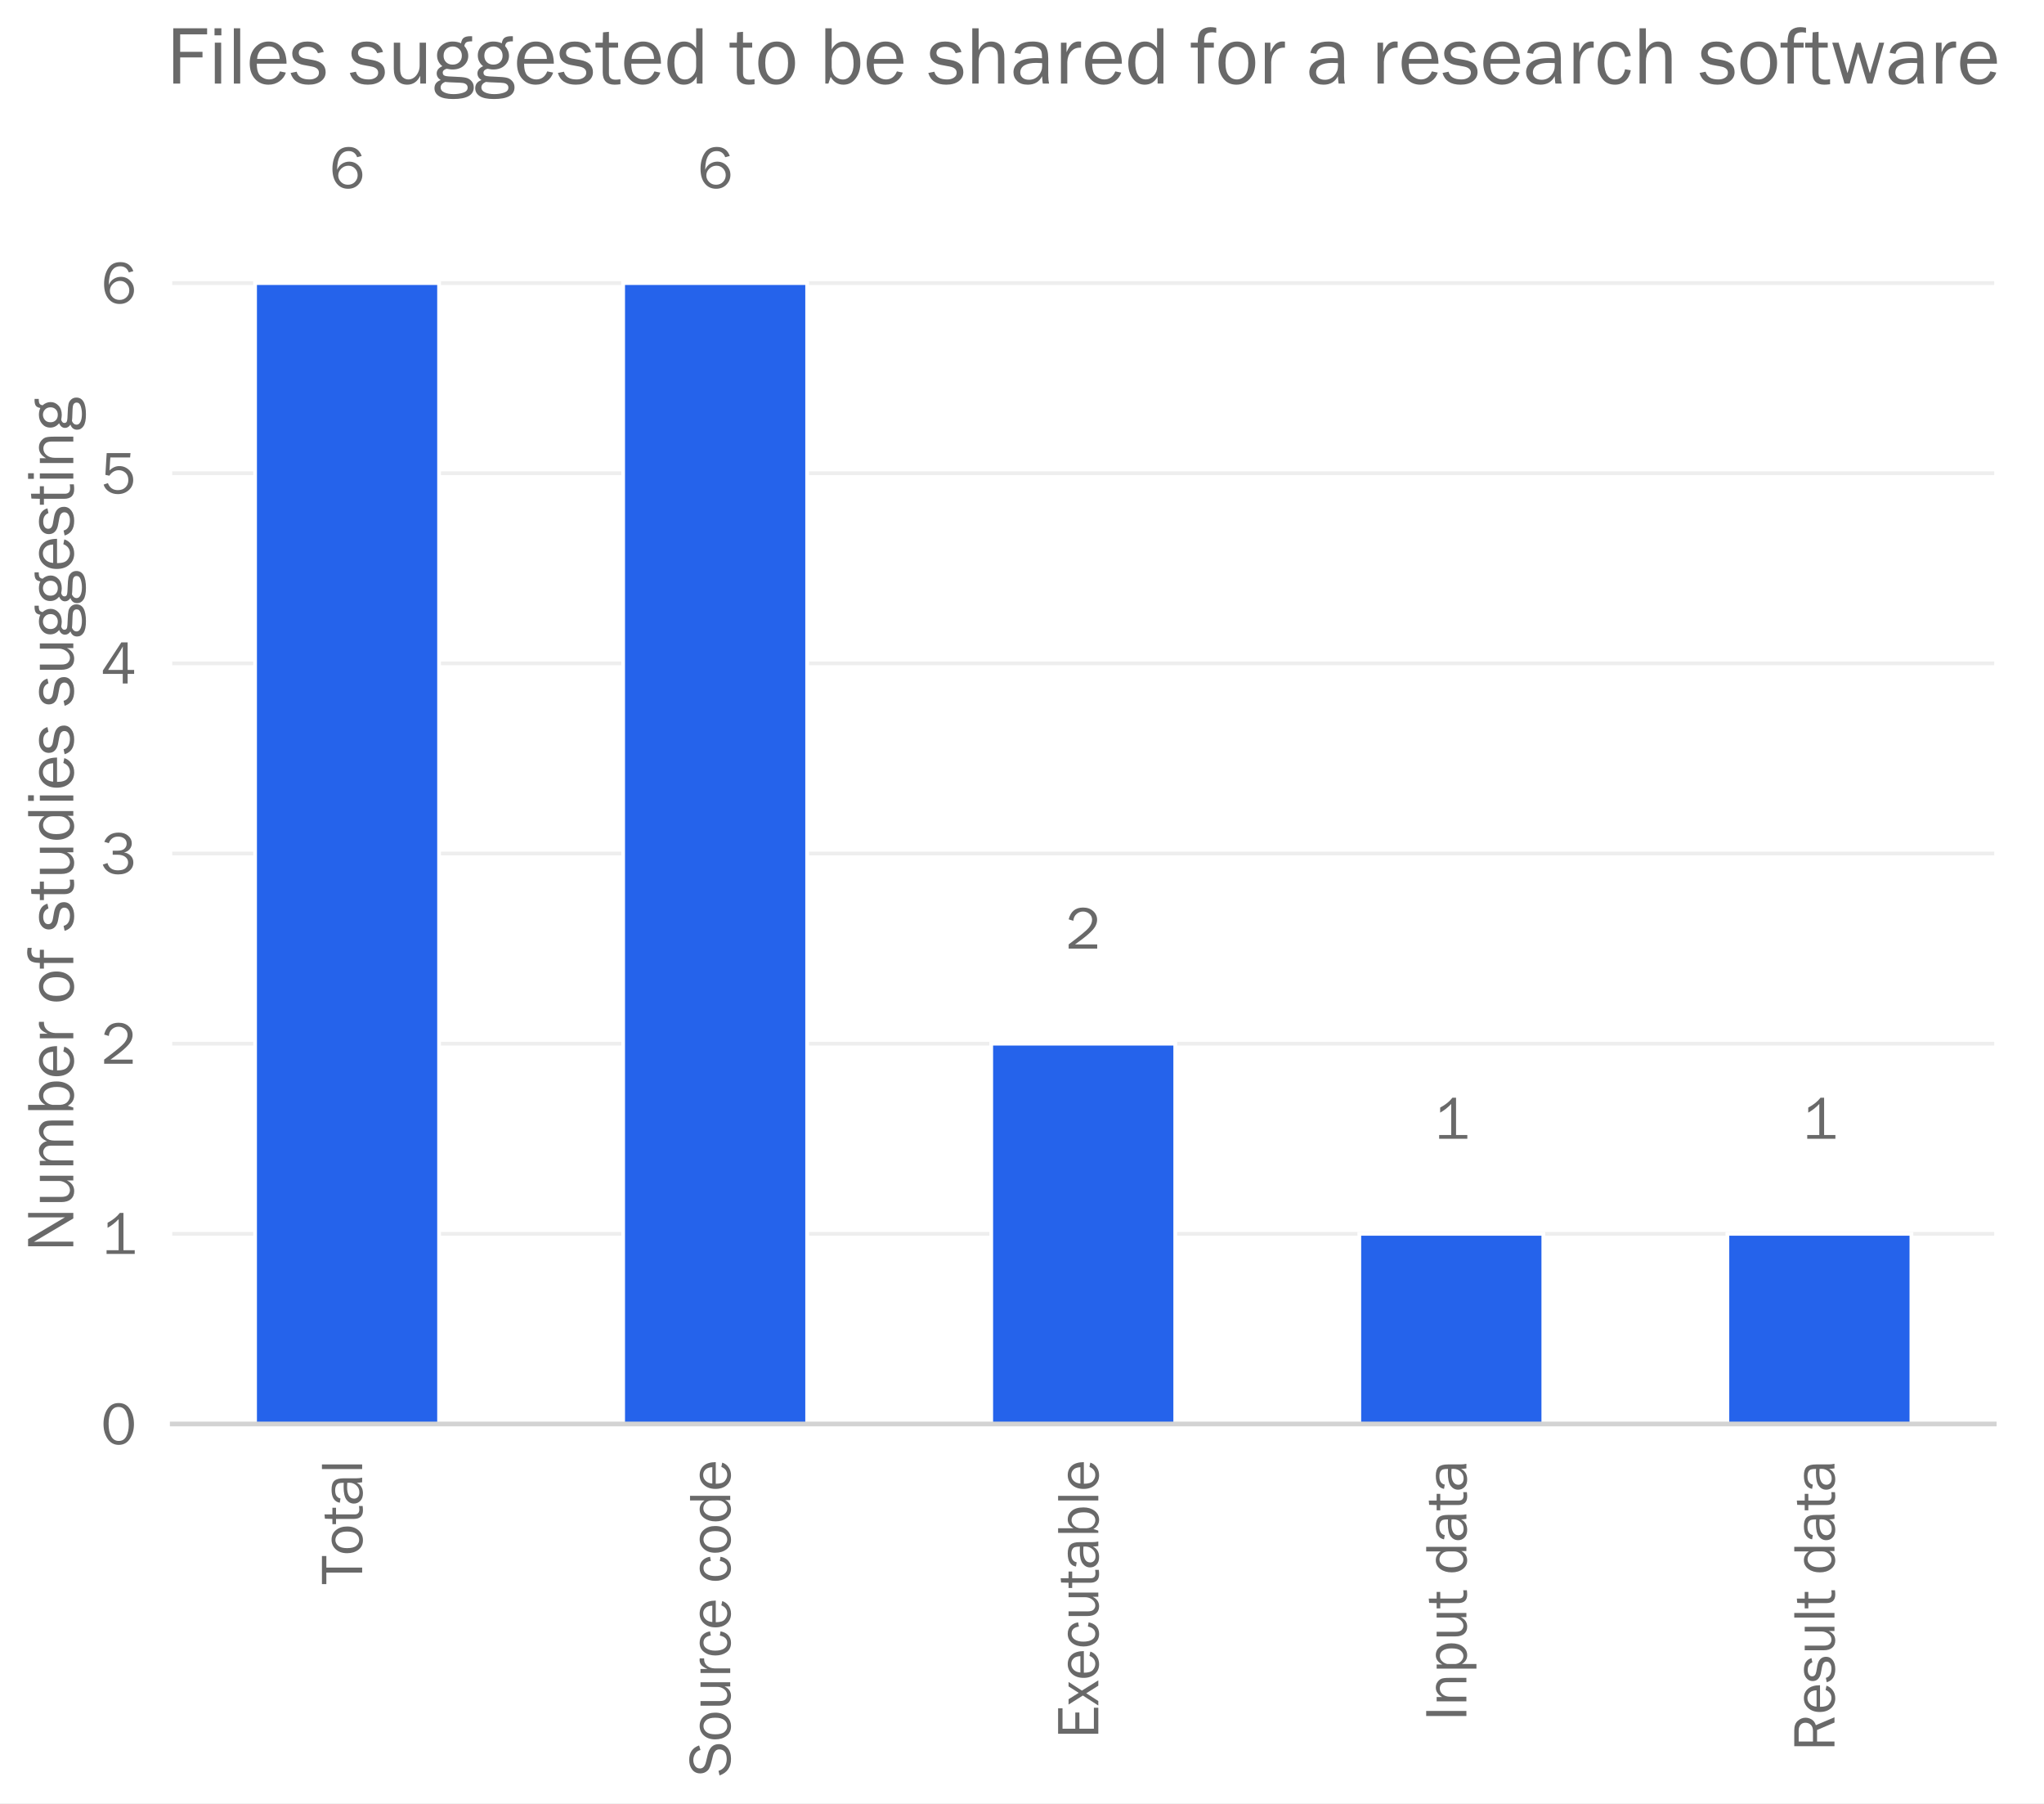
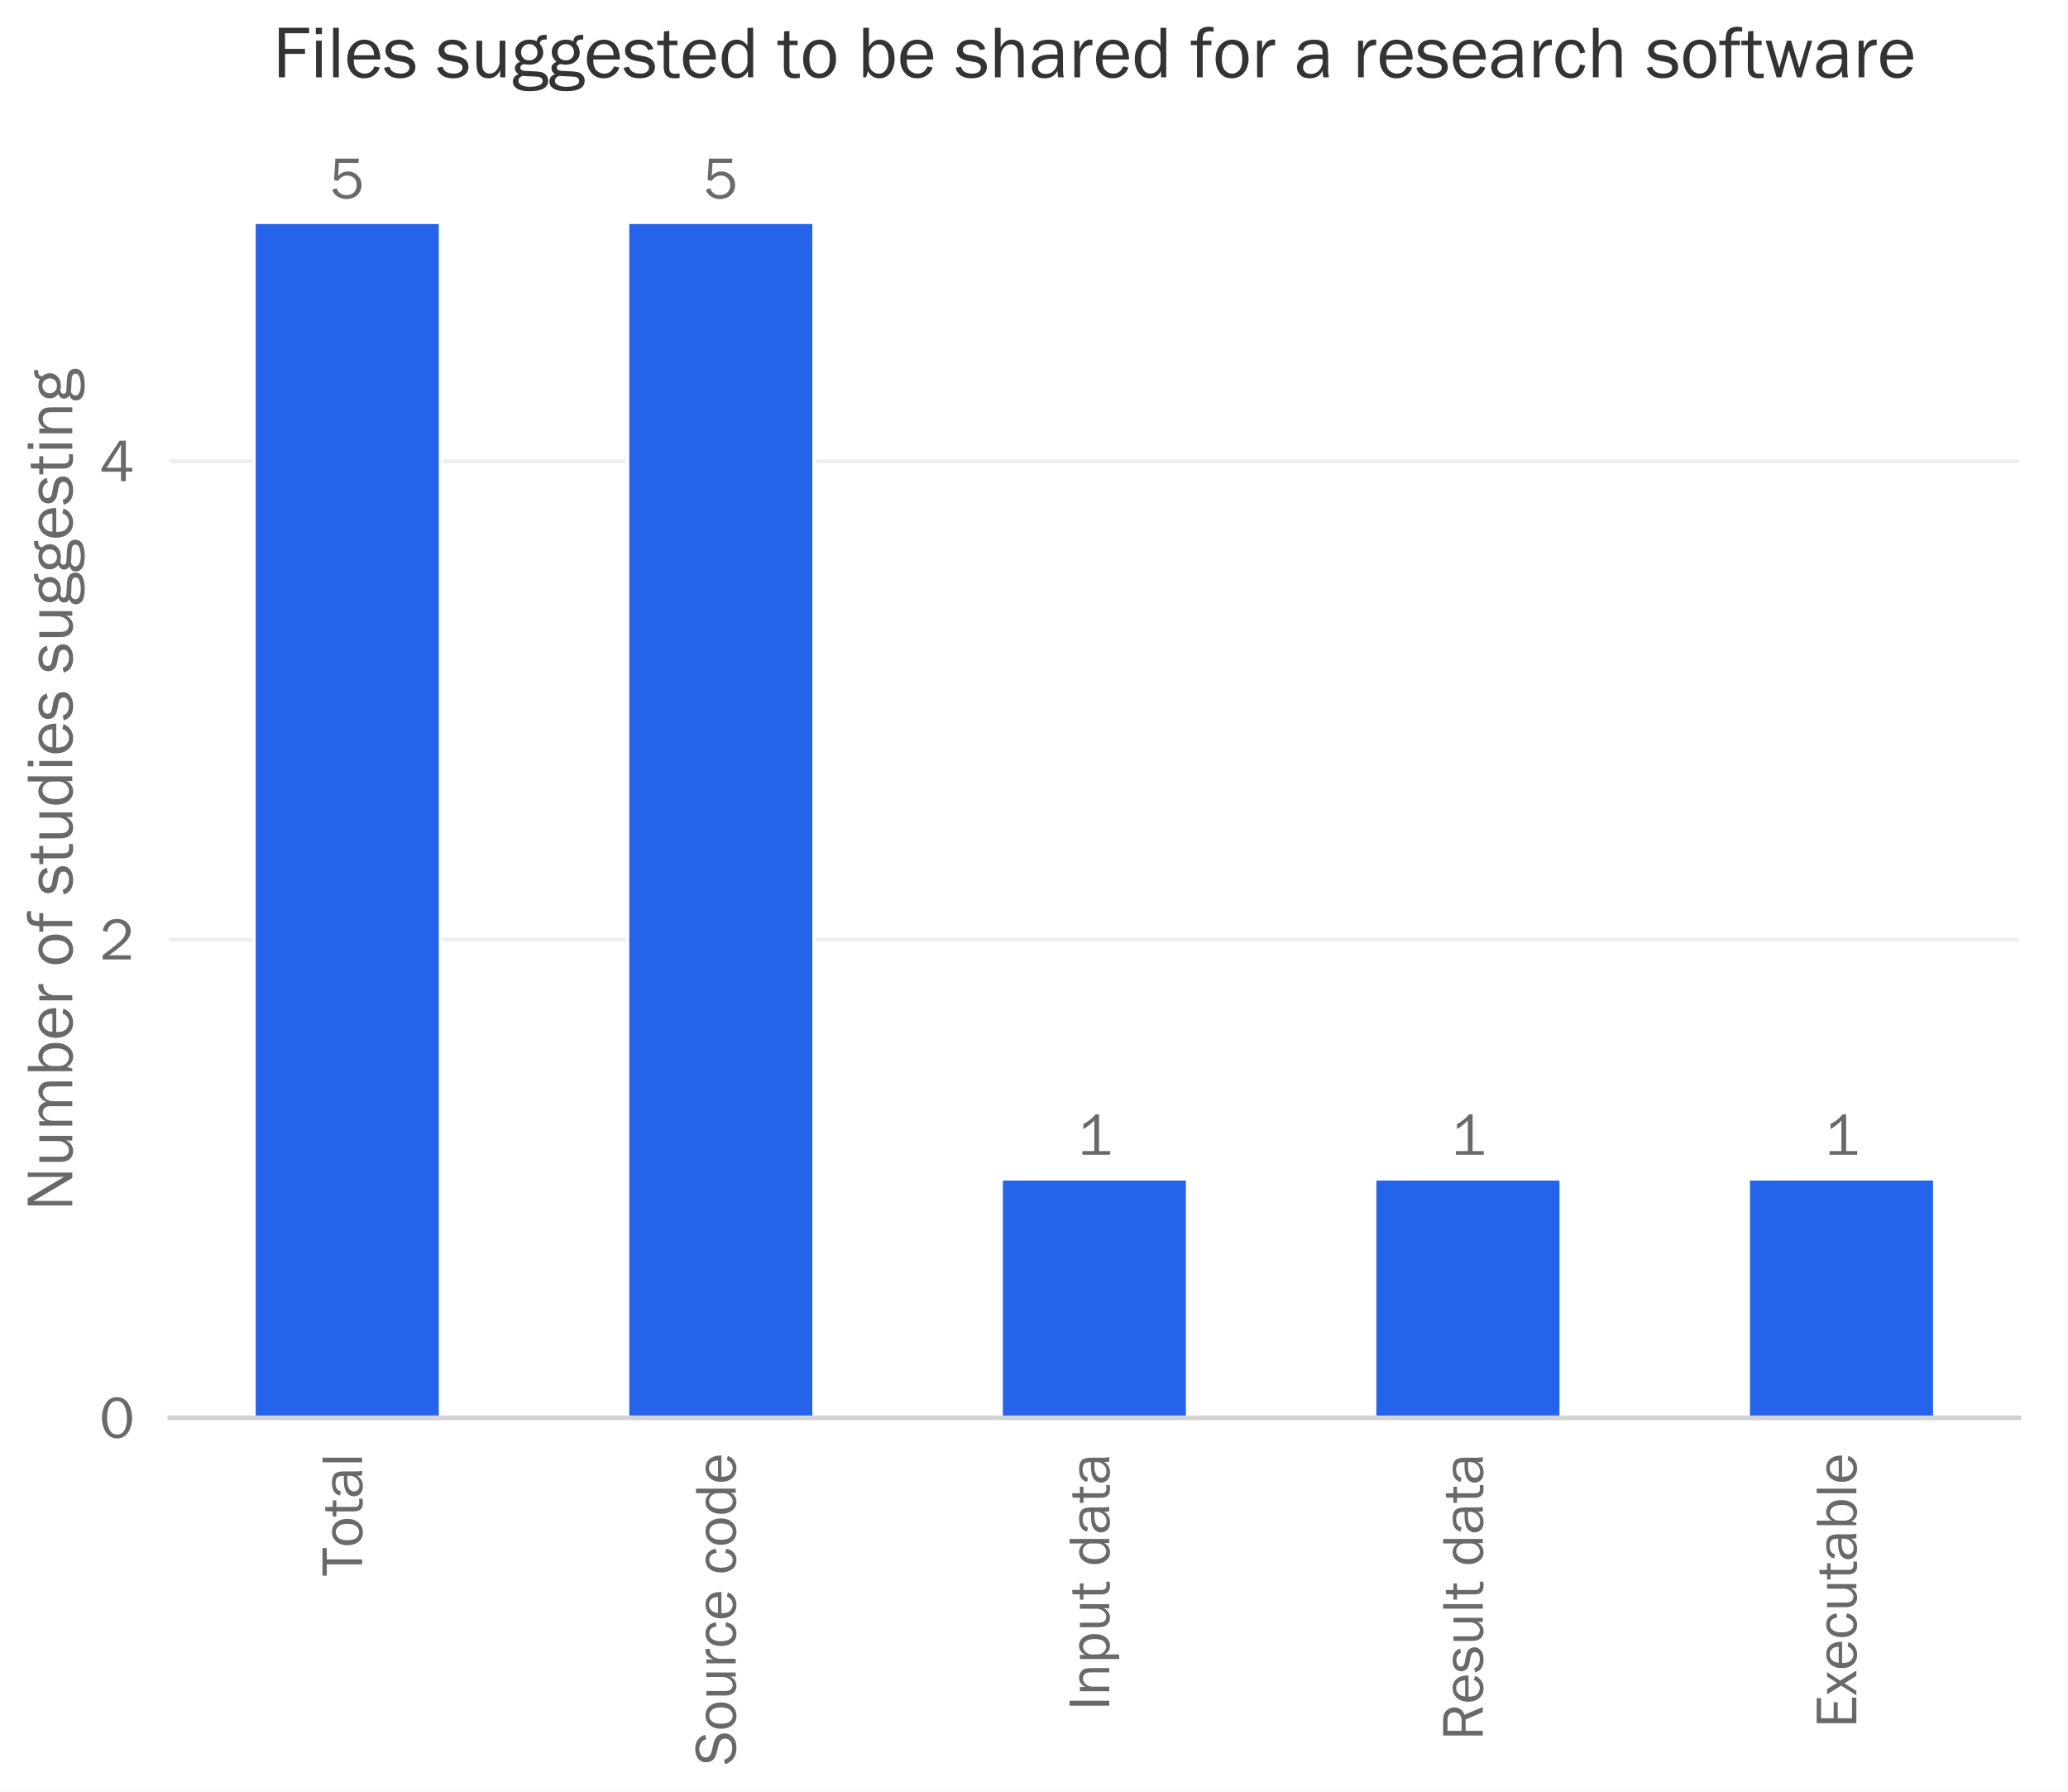
- <svg xmlns="http://www.w3.org/2000/svg" xmlns:xlink="http://www.w3.org/1999/xlink" height="478.113pt" version="1.1" viewBox="0 0 542.077 478.113" width="542.077pt">
+ <svg xmlns="http://www.w3.org/2000/svg" xmlns:xlink="http://www.w3.org/1999/xlink" height="481.898pt" version="1.1" viewBox="0 0 556.315 481.898" width="556.315pt">
  <defs>
    <style type="text/css">
*{stroke-linecap:butt;stroke-linejoin:round;}
  </style>
  </defs>
  <g id="figure_1">
    <g id="patch_1">
-       <path d="M 0 478.113  L 542.077 478.113  L 542.077 0  L 0 0  z " style="fill:#ffffff;" />
+       <path d="M 0 481.898  L 556.315 481.898  L 556.315 0  L 0 0  z " style="fill:#ffffff;" />
    </g>
    <g id="axes_1">
      <g id="patch_2">
-         <path d="M 45.675 377.565  L 528.878 377.565  L 528.878 59.927  L 45.675 59.927  z " style="fill:none;" />
+         <path d="M 45.675 381.35  L 543.115 381.35  L 543.115 43.686  L 45.675 43.686  z " style="fill:none;" />
      </g>
      <g id="matplotlib.axis_1">
        <g id="xtick_1">
          <g id="text_1">
            <defs>
              <path d="M 28.422 0  L 20.125 0  L 20.125 59.328  L 1.031 59.328  L 1.031 66.656  L 47.562 66.656  L 47.562 59.328  L 28.422 59.328  z " id="FranklinGothic-Book-84" />
              <path d="M 25.344 -1.312  Q 15.188 -1.312 9.5 6.203  Q 3.812 13.719 3.812 24.859  Q 3.812 36.625 10.203 43.656  Q 16.609 50.688 26.125 50.688  Q 36.328 50.688 42.203 43.281  Q 48.094 35.891 48.094 24.812  Q 48.094 13.281 41.75 5.984  Q 35.406 -1.312 25.344 -1.312  z M 25.922 4.984  Q 31.781 4.984 35.734 9.812  Q 39.703 14.656 39.703 24.859  Q 39.703 35.109 35.547 39.719  Q 31.391 44.344 25.828 44.344  Q 20.125 44.344 16.156 39.672  Q 12.203 35.016 12.203 24.906  Q 12.203 14.203 16.156 9.594  Q 20.125 4.984 25.922 4.984  z " id="FranklinGothic-Book-111" />
              <path d="M 30.031 5.281  L 30.031 -0.781  Q 25.984 -1.312 23 -1.312  Q 8.688 -1.312 8.688 13.625  L 8.688 43.312  L -0.047 43.312  L -0.047 49.312  L 8.688 49.312  L 9.031 61.719  L 16.156 62.406  L 16.156 49.312  L 27.203 49.312  L 27.203 43.312  L 16.156 43.312  L 16.156 12.359  Q 16.156 4.734 24.078 4.734  Q 26.703 4.734 30.031 5.281  z " id="FranklinGothic-Book-116" />
              <path d="M 46.297 0  L 38.672 0  Q 38.234 2.344 37.797 8.891  Q 32.719 -1.312 20.516 -1.312  Q 12.203 -1.312 7.766 3.078  Q 3.328 7.469 3.328 13.625  Q 3.328 21.094 9.672 25.906  Q 16.016 30.719 31.25 30.719  Q 33.297 30.719 37.797 30.516  Q 37.797 36.375 36.891 38.984  Q 35.984 41.609 33.047 43.172  Q 30.125 44.734 25.344 44.734  Q 13.672 44.734 11.766 35.844  L 4.688 37.062  Q 7.281 50.688 26.469 50.688  Q 36.672 50.688 40.938 46.172  Q 45.219 41.656 45.219 30.516  L 45.219 9.578  Q 45.219 4.344 46.297 0  z M 37.797 24.656  Q 33.109 24.953 30.672 24.953  Q 21.578 24.953 16.547 21.969  Q 11.531 19 11.531 13.281  Q 11.531 9.672 14.234 7.125  Q 16.938 4.594 22.078 4.594  Q 29 4.594 33.469 9.625  Q 37.938 14.656 37.938 21.438  Q 37.938 22.797 37.797 24.656  z " id="FranklinGothic-Book-97" />
              <path d="M 15.328 0  L 7.672 0  L 7.672 66.656  L 15.328 66.656  z " id="FranklinGothic-Book-108" />
            </defs>
-             <g style="fill:#696969;" transform="translate(96.04292 420.1902)rotate(-90)scale(0.16 -0.16)">
+             <g style="fill:#696969;" transform="translate(97.40914 423.9753)rotate(-90)scale(0.16 -0.16)">
              <use xlink:href="#FranklinGothic-Book-84" />
              <use x="48.441" xlink:href="#FranklinGothic-Book-111" />
              <use x="100.395" xlink:href="#FranklinGothic-Book-116" />
              <use x="131.156" xlink:href="#FranklinGothic-Book-97" />
              <use x="184.037" xlink:href="#FranklinGothic-Book-108" />
            </g>
          </g>
        </g>
        <g id="xtick_2">
          <g id="text_2">
            <defs>
              <path d="M 1.031 17.719  L 8.547 19.438  Q 13.094 5.812 28.219 5.812  Q 36.141 5.812 40.141 9.156  Q 44.141 12.5 44.141 18.109  Q 44.141 22.359 41.078 24.953  Q 38.031 27.547 34.031 28.516  L 20.703 31.844  Q 15.531 33.156 12.234 35.031  Q 8.938 36.922 6.641 40.828  Q 4.344 44.734 4.344 49.75  Q 4.344 58.109 10.641 63.062  Q 16.938 68.016 26.812 68.016  Q 44.969 68.016 50.688 51.562  L 43.109 49.312  Q 41.797 55.172 36.906 58.172  Q 32.031 61.188 26.516 61.188  Q 21.047 61.188 16.766 58.297  Q 12.5 55.422 12.5 50.141  Q 12.5 42.781 23.344 40.188  L 35.797 37.203  Q 52.875 33.109 52.875 18.797  Q 52.875 10.156 46.453 4.422  Q 40.047 -1.312 28.375 -1.312  Q 7.672 -1.312 1.031 17.719  z " id="FranklinGothic-Book-83" />
              <path d="M 46.484 0  L 39.594 0  L 39.594 9.422  Q 34.328 -1.312 23.875 -1.312  Q 16.312 -1.312 11.984 3.656  Q 7.672 8.641 7.672 17.828  L 7.672 49.312  L 15.328 49.312  L 15.328 17.828  Q 15.328 10.5 18.375 7.734  Q 21.438 4.984 25.094 4.984  Q 28.812 4.984 31.812 7.078  Q 34.812 9.188 36.812 13.062  Q 38.812 16.938 38.812 21.531  L 38.812 49.312  L 46.484 49.312  z " id="FranklinGothic-Book-117" />
              <path d="M 15.328 0  L 7.672 0  L 7.672 49.312  L 14.406 49.312  L 14.406 37.797  Q 17.969 45.953 21.547 48.359  Q 25.141 50.781 28.906 50.781  Q 30.078 50.781 31.938 50.594  L 31.938 43.266  L 30.375 43.266  Q 24.031 43.266 19.828 38.531  Q 15.625 33.797 15.328 26.078  z " id="FranklinGothic-Book-114" />
              <path d="M 36.812 17.281  L 43.75 16.062  Q 42.281 7.906 37.25 3.297  Q 32.234 -1.312 24.703 -1.312  Q 14.5 -1.312 9.156 6.203  Q 3.812 13.719 3.812 24.562  Q 3.812 35.797 9.453 43.234  Q 15.094 50.688 24.812 50.688  Q 32.859 50.688 37.719 45.875  Q 42.578 41.062 43.75 33.453  L 36.812 32.125  Q 34.859 44.344 25 44.344  Q 18.656 44.344 15.234 38.938  Q 11.812 33.547 11.812 24.953  Q 11.812 15.484 15.203 10.234  Q 18.609 4.984 24.75 4.984  Q 34.281 4.984 36.812 17.281  z " id="FranklinGothic-Book-99" />
              <path d="M 40.234 14.703  L 47.359 13.234  Q 45.406 6.938 39.734 2.812  Q 34.078 -1.312 26.422 -1.312  Q 16.312 -1.312 10.062 5.781  Q 3.812 12.891 3.812 24.422  Q 3.812 36.188 10.297 43.438  Q 16.797 50.688 26.609 50.688  Q 36.281 50.688 42.156 44  Q 48.047 37.312 48.188 23.969  L 12.359 23.969  Q 12.359 12.797 17.047 8.891  Q 21.734 4.984 26.953 4.984  Q 36.375 4.984 40.234 14.703  z M 39.797 29.688  Q 39.703 33.844 38.422 37.062  Q 37.156 40.281 34.125 42.547  Q 31.109 44.828 26.859 44.828  Q 21.141 44.828 17.156 40.719  Q 13.188 36.625 12.703 29.688  z " id="FranklinGothic-Book-101" />
              <path id="FranklinGothic-Book-32" />
              <path d="M 46.188 66.656  L 46.188 0  L 39.203 0  L 39.203 8.453  Q 34.031 -1.312 23.641 -1.312  Q 14.984 -1.312 9.422 5.938  Q 3.859 13.188 3.859 24.266  Q 3.859 35.594 9.375 43.141  Q 14.891 50.688 24.031 50.688  Q 32.906 50.688 38.531 42.578  L 38.531 66.656  z M 38.531 30.281  Q 38.531 36.766 34.562 40.672  Q 30.609 44.578 25.344 44.578  Q 19.625 44.578 15.938 39.5  Q 12.25 34.422 12.25 25.25  Q 12.25 15.328 15.641 10.156  Q 19.047 4.984 24.953 4.984  Q 30.328 4.984 34.422 9.469  Q 38.531 13.969 38.531 20.016  z " id="FranklinGothic-Book-100" />
            </defs>
-             <g style="fill:#696969;" transform="translate(193.6596 470.9127)rotate(-90)scale(0.16 -0.16)">
+             <g style="fill:#696969;" transform="translate(197.9021 474.6978)rotate(-90)scale(0.16 -0.16)">
              <use xlink:href="#FranklinGothic-Book-83" />
              <use x="56.934" xlink:href="#FranklinGothic-Book-111" />
              <use x="108.887" xlink:href="#FranklinGothic-Book-117" />
              <use x="163.037" xlink:href="#FranklinGothic-Book-114" />
              <use x="195.98" xlink:href="#FranklinGothic-Book-99" />
              <use x="242.562" xlink:href="#FranklinGothic-Book-101" />
              <use x="294.613" xlink:href="#FranklinGothic-Book-32" />
              <use x="319.613" xlink:href="#FranklinGothic-Book-99" />
              <use x="366.195" xlink:href="#FranklinGothic-Book-111" />
              <use x="418.148" xlink:href="#FranklinGothic-Book-100" />
              <use x="472.006" xlink:href="#FranklinGothic-Book-101" />
            </g>
          </g>
        </g>
        <g id="xtick_3">
          <g id="text_3">
            <defs>
-               <path d="M 51.469 7.328  L 51.469 0  L 8.344 0  L 8.344 66.656  L 50.531 66.656  L 50.531 59.328  L 16.703 59.328  L 16.703 38.141  L 43.562 38.141  L 43.562 31.344  L 16.703 31.344  L 16.703 7.328  z " id="FranklinGothic-Book-69" />
-               <path d="M 42.047 0  L 33.203 0  L 20.656 20.016  L 7.812 0  L 0.344 0  L 16.938 25.594  L 1.953 49.312  L 10.797 49.312  L 21.344 32.469  L 32.078 49.312  L 39.453 49.312  L 25.094 27.25  z " id="FranklinGothic-Book-120" />
-               <path d="M 11.375 0  L 7.672 0  L 7.672 66.656  L 15.328 66.656  L 15.328 41.109  Q 20.609 50.688 29.891 50.688  Q 38.375 50.688 44.109 44  Q 49.859 37.312 49.859 24.562  Q 49.859 13.578 44.219 6.125  Q 38.578 -1.312 29.547 -1.312  Q 19.484 -1.312 14.109 8.156  z M 15.328 19.344  Q 15.875 11.766 20 8.344  Q 24.125 4.938 28.719 4.938  Q 34.578 4.938 38.156 10.016  Q 41.75 15.094 41.75 23.922  Q 41.75 33.453 38.281 38.891  Q 34.812 44.344 28.656 44.344  Q 23.828 44.344 19.938 40.453  Q 16.062 36.578 15.328 30.422  z " id="FranklinGothic-Book-98" />
-             </defs>
-             <g style="fill:#696969;" transform="translate(291.2763 461.0402)rotate(-90)scale(0.16 -0.16)">
-               <use xlink:href="#FranklinGothic-Book-69" />
-               <use x="54.785" xlink:href="#FranklinGothic-Book-120" />
-               <use x="97.152" xlink:href="#FranklinGothic-Book-101" />
-               <use x="149.203" xlink:href="#FranklinGothic-Book-99" />
-               <use x="195.785" xlink:href="#FranklinGothic-Book-117" />
-               <use x="249.936" xlink:href="#FranklinGothic-Book-116" />
-               <use x="280.697" xlink:href="#FranklinGothic-Book-97" />
-               <use x="333.578" xlink:href="#FranklinGothic-Book-98" />
-               <use x="387.289" xlink:href="#FranklinGothic-Book-108" />
-               <use x="410.287" xlink:href="#FranklinGothic-Book-101" />
-             </g>
-           </g>
-         </g>
-         <g id="xtick_4">
-           <g id="text_4">
-             <defs>
              <path d="M 16.703 0  L 8.344 0  L 8.344 66.656  L 16.703 66.656  z " id="FranklinGothic-Book-73" />
              <path d="M 46.531 0  L 39.359 0  L 39.359 31.688  Q 39.359 38.531 36.375 41.312  Q 33.406 44.094 29.156 44.094  Q 23.297 44.094 19.312 39.406  Q 15.328 34.719 15.328 27.047  L 15.328 0  L 7.672 0  L 7.672 49.312  L 14.797 49.312  L 14.797 40.234  Q 20.797 50.688 30.375 50.688  Q 35.891 50.688 39.766 47.828  Q 43.656 44.969 45.094 41.406  Q 46.531 37.844 46.531 28.516  z " id="FranklinGothic-Book-110" />
              <path d="M 15.328 -16.656  L 7.672 -16.656  L 7.672 49.312  L 14.547 49.312  L 14.547 39.75  Q 19.781 50.688 30.125 50.688  Q 38.875 50.688 44.234 43.375  Q 49.609 36.078 49.609 24.906  Q 49.609 12.844 44.094 5.766  Q 38.578 -1.312 29.938 -1.312  Q 20.656 -1.312 15.328 7.516  z M 15.328 31.781  L 15.328 17.922  Q 16.062 12.312 20.062 8.641  Q 24.078 4.984 28.422 4.984  Q 33.453 4.984 37.328 9.375  Q 41.219 13.766 41.219 24.562  Q 41.219 33.891 37.703 38.938  Q 34.188 44 28.375 44  Q 23.781 44 20.141 40.422  Q 16.5 36.859 15.328 31.781  z " id="FranklinGothic-Book-112" />
            </defs>
-             <g style="fill:#696969;" transform="translate(388.8929 456.3302)rotate(-90)scale(0.16 -0.16)">
+             <g style="fill:#696969;" transform="translate(298.395 460.1153)rotate(-90)scale(0.16 -0.16)">
              <use xlink:href="#FranklinGothic-Book-73" />
              <use x="25" xlink:href="#FranklinGothic-Book-110" />
              <use x="79.184" xlink:href="#FranklinGothic-Book-112" />
              <use x="132.602" xlink:href="#FranklinGothic-Book-117" />
              <use x="186.752" xlink:href="#FranklinGothic-Book-116" />
              <use x="217.514" xlink:href="#FranklinGothic-Book-32" />
              <use x="242.514" xlink:href="#FranklinGothic-Book-100" />
              <use x="296.371" xlink:href="#FranklinGothic-Book-97" />
              <use x="349.252" xlink:href="#FranklinGothic-Book-116" />
              <use x="380.014" xlink:href="#FranklinGothic-Book-97" />
            </g>
          </g>
        </g>
-         <g id="xtick_5">
-           <g id="text_5">
+         <g id="xtick_4">
+           <g id="text_4">
            <defs>
              <path d="M 56.297 0  L 47.562 0  L 35.25 28.859  L 16.156 28.859  L 16.156 0  L 8.344 0  L 8.344 66.656  L 34.625 66.656  Q 45.312 66.656 50.453 60.812  Q 55.609 54.984 55.609 48.047  Q 55.609 42.719 52.734 37.828  Q 49.859 32.953 43.219 30.859  z M 16.156 35.641  L 33.594 35.641  Q 40.484 35.641 43.875 39.281  Q 47.266 42.922 47.266 48.188  Q 47.266 53.469 43.672 56.391  Q 40.094 59.328 34.625 59.328  L 16.156 59.328  z " id="FranklinGothic-Book-82" />
              <path d="M 1.031 12.797  L 8.344 14.312  Q 10.797 4.984 23.781 4.984  Q 28.562 4.984 31.875 7.125  Q 35.203 9.281 35.203 13.188  Q 35.203 19 26.766 20.562  L 16.359 22.516  Q 10.25 23.688 6.641 27.094  Q 3.031 30.516 3.031 36.141  Q 3.031 42.328 7.953 46.5  Q 12.891 50.688 21.234 50.688  Q 37.312 50.688 41.062 38.141  L 34.031 36.625  Q 31 44.344 21.578 44.344  Q 16.891 44.344 13.891 42.406  Q 10.891 40.484 10.891 37.016  Q 10.891 31.547 18.562 30.125  L 28.172 28.422  Q 43.266 25.688 43.266 13.812  Q 43.266 7.031 37.641 2.859  Q 32.031 -1.312 22.703 -1.312  Q 5.172 -1.312 1.031 12.797  z " id="FranklinGothic-Book-115" />
            </defs>
-             <g style="fill:#696969;" transform="translate(486.5096 464.3452)rotate(-90)scale(0.16 -0.16)">
+             <g style="fill:#696969;" transform="translate(398.8879 468.1303)rotate(-90)scale(0.16 -0.16)">
              <use xlink:href="#FranklinGothic-Book-82" />
              <use x="61.264" xlink:href="#FranklinGothic-Book-101" />
              <use x="113.314" xlink:href="#FranklinGothic-Book-115" />
              <use x="159.701" xlink:href="#FranklinGothic-Book-117" />
              <use x="213.852" xlink:href="#FranklinGothic-Book-108" />
              <use x="236.85" xlink:href="#FranklinGothic-Book-116" />
              <use x="267.611" xlink:href="#FranklinGothic-Book-32" />
              <use x="292.611" xlink:href="#FranklinGothic-Book-100" />
              <use x="346.469" xlink:href="#FranklinGothic-Book-97" />
              <use x="399.35" xlink:href="#FranklinGothic-Book-116" />
              <use x="430.111" xlink:href="#FranklinGothic-Book-97" />
            </g>
          </g>
        </g>
+         <g id="xtick_5">
+           <g id="text_5">
+             <defs>
+               <path d="M 51.469 7.328  L 51.469 0  L 8.344 0  L 8.344 66.656  L 50.531 66.656  L 50.531 59.328  L 16.703 59.328  L 16.703 38.141  L 43.562 38.141  L 43.562 31.344  L 16.703 31.344  L 16.703 7.328  z " id="FranklinGothic-Book-69" />
+               <path d="M 42.047 0  L 33.203 0  L 20.656 20.016  L 7.812 0  L 0.344 0  L 16.938 25.594  L 1.953 49.312  L 10.797 49.312  L 21.344 32.469  L 32.078 49.312  L 39.453 49.312  L 25.094 27.25  z " id="FranklinGothic-Book-120" />
+               <path d="M 11.375 0  L 7.672 0  L 7.672 66.656  L 15.328 66.656  L 15.328 41.109  Q 20.609 50.688 29.891 50.688  Q 38.375 50.688 44.109 44  Q 49.859 37.312 49.859 24.562  Q 49.859 13.578 44.219 6.125  Q 38.578 -1.312 29.547 -1.312  Q 19.484 -1.312 14.109 8.156  z M 15.328 19.344  Q 15.875 11.766 20 8.344  Q 24.125 4.938 28.719 4.938  Q 34.578 4.938 38.156 10.016  Q 41.75 15.094 41.75 23.922  Q 41.75 33.453 38.281 38.891  Q 34.812 44.344 28.656 44.344  Q 23.828 44.344 19.938 40.453  Q 16.062 36.578 15.328 30.422  z " id="FranklinGothic-Book-98" />
+             </defs>
+             <g style="fill:#696969;" transform="translate(499.3809 464.8253)rotate(-90)scale(0.16 -0.16)">
+               <use xlink:href="#FranklinGothic-Book-69" />
+               <use x="54.785" xlink:href="#FranklinGothic-Book-120" />
+               <use x="97.152" xlink:href="#FranklinGothic-Book-101" />
+               <use x="149.203" xlink:href="#FranklinGothic-Book-99" />
+               <use x="195.785" xlink:href="#FranklinGothic-Book-117" />
+               <use x="249.936" xlink:href="#FranklinGothic-Book-116" />
+               <use x="280.697" xlink:href="#FranklinGothic-Book-97" />
+               <use x="333.578" xlink:href="#FranklinGothic-Book-98" />
+               <use x="387.289" xlink:href="#FranklinGothic-Book-108" />
+               <use x="410.287" xlink:href="#FranklinGothic-Book-101" />
+             </g>
+           </g>
+         </g>
      </g>
      <g id="matplotlib.axis_2">
        <g id="ytick_1">
          <g id="line2d_1">
-             <path clip-path="url(#p015d28dd98)" d="M 45.675 377.565  L 528.878 377.565  " style="fill:none;stroke:#eeeeee;stroke-linecap:round;" />
+             <path clip-path="url(#p14d0bebee9)" d="M 45.675 381.35  L 543.115 381.35  " style="fill:none;stroke:#eeeeee;stroke-linecap:round;" />
          </g>
          <g id="text_6">
            <defs>
              <path d="M 29.391 -1.312  Q 17.875 -1.312 10.984 8.672  Q 4.109 18.656 4.109 33.453  Q 4.109 48 10.641 58  Q 17.188 68.016 29.156 68.016  Q 41.656 68.016 48.125 57.562  Q 54.594 47.125 54.594 33.062  Q 54.594 19.281 47.953 8.984  Q 41.312 -1.312 29.391 -1.312  z M 29.438 5.219  Q 37.891 5.219 41.938 12.859  Q 46 20.516 46 32.078  Q 46 44.734 41.844 53.125  Q 37.703 61.531 29.047 61.531  Q 20.703 61.531 16.625 53.859  Q 12.547 46.188 12.547 33.688  Q 12.547 20.703 16.844 12.953  Q 21.141 5.219 29.438 5.219  z " id="FranklinGothic-Book-48" />
            </defs>
-             <g style="fill:#696969;" transform="translate(26.7925 382.8977)scale(0.16 -0.16)">
+             <g style="fill:#696969;" transform="translate(26.7925 386.6828)scale(0.16 -0.16)">
              <use xlink:href="#FranklinGothic-Book-48" />
            </g>
          </g>
        </g>
        <g id="ytick_2">
          <g id="line2d_2">
-             <path clip-path="url(#p015d28dd98)" d="M 45.675 327.147  L 528.878 327.147  " style="fill:none;stroke:#eeeeee;stroke-linecap:round;" />
+             <path clip-path="url(#p14d0bebee9)" d="M 45.675 252.716  L 543.115 252.716  " style="fill:none;stroke:#eeeeee;stroke-linecap:round;" />
          </g>
          <g id="text_7">
            <defs>
-               <path d="M 55.859 6.203  L 55.859 0  L 9.188 0  L 9.188 6.203  L 29.203 6.203  L 29.203 57.672  Q 20.359 48.438 10.844 43.266  L 10.844 51.656  Q 23.969 58.547 31.203 68.016  L 37.156 68.016  L 37.156 6.203  z " id="FranklinGothic-Book-49" />
-             </defs>
-             <g style="fill:#696969;" transform="translate(26.7925 332.479)scale(0.16 -0.16)">
-               <use xlink:href="#FranklinGothic-Book-49" />
+               <path d="M 52.484 6.938  L 52.484 0  L 5.172 0  L 5.172 6.938  Q 33.203 27.938 38.594 34.594  Q 44 41.266 44 47.797  Q 44 53.906 39.453 57.656  Q 34.906 61.422 29 61.422  Q 22.906 61.422 18.219 57.297  Q 13.531 53.172 12.938 46.094  L 5.172 48.438  Q 10.062 68.016 29.109 68.016  Q 39.406 68.016 45.844 62.156  Q 52.297 56.297 52.297 47.859  Q 52.297 42.047 49.234 36.672  Q 46.188 31.297 37.688 23.828  Q 29.203 16.359 15.719 6.938  z " id="FranklinGothic-Book-50" />
+             </defs>
+             <g style="fill:#696969;" transform="translate(26.7925 258.0489)scale(0.16 -0.16)">
+               <use xlink:href="#FranklinGothic-Book-50" />
            </g>
          </g>
        </g>
        <g id="ytick_3">
          <g id="line2d_3">
-             <path clip-path="url(#p015d28dd98)" d="M 45.675 276.728  L 528.878 276.728  " style="fill:none;stroke:#eeeeee;stroke-linecap:round;" />
+             <path clip-path="url(#p14d0bebee9)" d="M 45.675 124.083  L 543.115 124.083  " style="fill:none;stroke:#eeeeee;stroke-linecap:round;" />
          </g>
          <g id="text_8">
            <defs>
-               <path d="M 52.484 6.938  L 52.484 0  L 5.172 0  L 5.172 6.938  Q 33.203 27.938 38.594 34.594  Q 44 41.266 44 47.797  Q 44 53.906 39.453 57.656  Q 34.906 61.422 29 61.422  Q 22.906 61.422 18.219 57.297  Q 13.531 53.172 12.938 46.094  L 5.172 48.438  Q 10.062 68.016 29.109 68.016  Q 39.406 68.016 45.844 62.156  Q 52.297 56.297 52.297 47.859  Q 52.297 42.047 49.234 36.672  Q 46.188 31.297 37.688 23.828  Q 29.203 16.359 15.719 6.938  z " id="FranklinGothic-Book-50" />
-             </defs>
-             <g style="fill:#696969;" transform="translate(26.7925 282.0603)scale(0.16 -0.16)">
-               <use xlink:href="#FranklinGothic-Book-50" />
-             </g>
-           </g>
-         </g>
-         <g id="ytick_4">
-           <g id="line2d_4">
-             <path clip-path="url(#p015d28dd98)" d="M 45.675 226.309  L 528.878 226.309  " style="fill:none;stroke:#eeeeee;stroke-linecap:round;" />
-           </g>
-           <g id="text_9">
-             <defs>
-               <path d="M 19.344 31.344  L 19.344 37.984  L 26.953 37.984  Q 35.297 37.984 38.891 41.406  Q 42.484 44.828 42.484 49.703  Q 42.484 55.078 38.469 58.219  Q 34.469 61.375 28.422 61.375  Q 17.188 61.375 12.891 50.531  L 5.375 52.688  Q 11.812 68.016 29.203 68.016  Q 38.969 68.016 44.969 62.812  Q 50.984 57.625 50.984 50.297  Q 50.984 44.625 47.359 40.406  Q 43.75 36.188 38.094 35.109  Q 44.438 34.188 49 29.781  Q 53.562 25.391 53.562 18.406  Q 53.562 10.062 46.766 4.375  Q 39.984 -1.312 28.172 -1.312  Q 18.797 -1.312 12.125 3.125  Q 5.469 7.562 2.938 14.938  L 10.688 17.531  Q 14.203 5.469 28.031 5.469  Q 37.016 5.469 40.938 9.297  Q 44.875 13.141 44.875 18.453  Q 44.875 24.219 40.156 27.781  Q 35.453 31.344 26.953 31.344  z " id="FranklinGothic-Book-51" />
-             </defs>
-             <g style="fill:#696969;" transform="translate(26.7925 231.6415)scale(0.16 -0.16)">
-               <use xlink:href="#FranklinGothic-Book-51" />
-             </g>
-           </g>
-         </g>
-         <g id="ytick_5">
-           <g id="line2d_5">
-             <path clip-path="url(#p015d28dd98)" d="M 45.675 175.89  L 528.878 175.89  " style="fill:none;stroke:#eeeeee;stroke-linecap:round;" />
-           </g>
-           <g id="text_10">
-             <defs>
              <path d="M 44.094 0  L 36.031 0  L 36.031 15.875  L 3.078 15.875  L 3.078 21.484  L 33.641 68.062  L 44.094 68.062  L 44.094 22.469  L 54.891 22.469  L 54.891 15.875  L 44.094 15.875  z M 36.031 22.469  L 36.031 54  Q 36.031 57.422 36.188 61.375  Q 34.078 57.516 32.562 55.125  L 11.766 22.469  z " id="FranklinGothic-Book-52" />
            </defs>
-             <g style="fill:#696969;" transform="translate(26.7925 181.2228)scale(0.16 -0.16)">
+             <g style="fill:#696969;" transform="translate(26.7925 129.415)scale(0.16 -0.16)">
              <use xlink:href="#FranklinGothic-Book-52" />
            </g>
          </g>
        </g>
-         <g id="ytick_6">
-           <g id="line2d_6">
-             <path clip-path="url(#p015d28dd98)" d="M 45.675 125.472  L 528.878 125.472  " style="fill:none;stroke:#eeeeee;stroke-linecap:round;" />
-           </g>
-           <g id="text_11">
-             <defs>
-               <path d="M 48.875 66.656  L 48.188 59.469  L 15.438 59.469  L 14.016 37.844  Q 21.438 45.125 30.328 45.125  Q 39.703 45.125 46.516 38.625  Q 53.328 32.125 53.328 22.016  Q 53.328 11.766 45.922 5.219  Q 38.531 -1.312 27.828 -1.312  Q 19.438 -1.312 12.891 3.078  Q 6.344 7.469 4.297 14.453  L 11.422 16.891  Q 15.828 5.281 27.938 5.281  Q 35.891 5.281 40.578 9.984  Q 45.266 14.703 45.266 22.016  Q 45.266 29.688 40.625 33.984  Q 35.984 38.281 29.5 38.281  Q 20.016 38.281 13.812 29.203  L 7.234 30.609  L 9.375 66.656  z " id="FranklinGothic-Book-53" />
-             </defs>
-             <g style="fill:#696969;" transform="translate(26.7925 130.8041)scale(0.16 -0.16)">
-               <use xlink:href="#FranklinGothic-Book-53" />
-             </g>
-           </g>
-         </g>
-         <g id="ytick_7">
-           <g id="line2d_7">
-             <path clip-path="url(#p015d28dd98)" d="M 45.675 75.053  L 528.878 75.053  " style="fill:none;stroke:#eeeeee;stroke-linecap:round;" />
-           </g>
-           <g id="text_12">
-             <defs>
-               <path d="M 53.562 53.031  L 46.047 50.984  Q 42.188 61.141 31.984 61.141  Q 13.234 61.141 12.797 30.125  Q 15.766 37.016 21.234 40.328  Q 26.703 43.656 32.812 43.656  Q 42.094 43.656 48.359 37.188  Q 54.641 30.719 54.641 21.688  Q 54.641 12.312 47.969 5.5  Q 41.312 -1.312 30.906 -1.312  Q 19.094 -1.312 12.078 7.594  Q 5.078 16.5 5.078 31.844  Q 5.078 46.828 11.688 57.422  Q 18.312 68.016 32.172 68.016  Q 48.141 68.016 53.562 53.031  z M 30.766 5.375  Q 37.844 5.375 42.359 10.031  Q 46.875 14.703 46.875 21.234  Q 46.875 27.688 42.453 32.297  Q 38.031 36.922 31.5 36.922  Q 24.75 36.922 19.719 32.078  Q 14.703 27.25 14.703 20.75  Q 14.703 14.75 19.188 10.062  Q 23.688 5.375 30.766 5.375  z " id="FranklinGothic-Book-54" />
-             </defs>
-             <g style="fill:#696969;" transform="translate(26.7925 80.38536)scale(0.16 -0.16)">
-               <use xlink:href="#FranklinGothic-Book-54" />
-             </g>
-           </g>
-         </g>
-         <g id="text_13">
+         <g id="text_9">
          <defs>
            <path d="M 57.422 0  L 49.312 0  L 14.844 58.109  L 14.938 53.719  Q 15.094 51.219 15.094 49.516  L 15.094 0  L 8.344 0  L 8.344 66.656  L 18.797 66.656  L 51.031 12.312  L 50.922 16.938  Q 50.828 19.672 50.828 21.781  L 50.828 66.656  L 57.422 66.656  z " id="FranklinGothic-Book-78" />
            <path d="M 73.734 0  L 66.266 0  L 66.266 30.672  Q 66.266 35.406 65.594 37.766  Q 64.938 40.141 62.391 42.109  Q 59.859 44.094 56.688 44.094  Q 52.297 44.094 48.219 40.062  Q 44.141 36.031 44.141 27.781  L 44.141 0  L 36.719 0  L 36.719 32.469  Q 36.719 38.969 33.609 41.656  Q 30.516 44.344 27.094 44.344  Q 22.219 44.344 18.594 40.141  Q 14.984 35.938 14.984 29.5  L 14.984 0  L 7.672 0  L 7.672 49.312  L 14.266 49.312  L 14.266 39.844  Q 19.781 50.688 29.438 50.688  Q 34.766 50.688 38.469 47.219  Q 42.188 43.75 43.266 38.875  Q 48.344 50.688 58.844 50.688  Q 63.875 50.688 67.656 47.797  Q 71.438 44.922 72.578 41.188  Q 73.734 37.453 73.734 30.672  z " id="FranklinGothic-Book-109" />
            <path d="M 28.125 49.312  L 28.125 43.312  L 16.406 43.312  L 16.406 0  L 8.734 0  L 8.734 43.312  L 0.344 43.312  L 0.344 49.312  L 8.734 49.312  Q 8.938 61.188 13.297 64.594  Q 17.672 68.016 23.969 68.016  Q 27.047 68.016 31 67.328  L 31 61.234  Q 28.516 61.859 26.266 61.859  Q 21.234 61.859 18.812 59.641  Q 16.406 57.422 16.406 51.312  L 16.406 49.312  z " id="FranklinGothic-Book-102" />
            <path d="M 15.578 66.656  L 15.578 58.156  L 7.328 58.156  L 7.328 66.656  z M 15.328 49.312  L 15.328 0  L 7.672 0  L 7.672 49.312  z " id="FranklinGothic-Book-105" />
            <path d="M 47.953 57.031  L 47.953 50.922  Q 42.672 50.922 40.891 49.703  Q 39.109 48.484 38.531 45.312  Q 43.266 39.844 43.266 33.406  Q 43.266 26.656 38.109 21.828  Q 32.953 17 24.266 17  Q 22.312 17 20.906 17.281  Q 18.219 17.828 17.531 17.828  Q 16.219 17.828 14.359 16.531  Q 12.5 15.234 12.5 13.188  Q 12.5 10.25 15.188 9.375  Q 17.875 8.5 27.828 8.25  Q 36.281 8.016 40.312 7.109  Q 44.344 6.203 47.125 3.094  Q 49.906 0 49.906 -4.5  Q 49.906 -18.609 25.094 -18.609  Q 13.328 -18.609 7.938 -15.062  Q 2.547 -11.531 2.547 -5.609  Q 2.547 1.562 10.062 4.25  Q 5.219 7.422 5.219 12.203  Q 5.219 17.922 12.062 20.953  Q 5.672 26.125 5.672 33.984  Q 5.672 41.312 11.141 46  Q 16.609 50.688 24.469 50.688  Q 30.031 50.688 34.578 48.578  Q 35.297 53.422 37.953 55.266  Q 40.625 57.125 46.047 57.125  Q 46.578 57.125 47.953 57.031  z M 24.516 22.859  Q 29.391 22.859 32.469 25.859  Q 35.547 28.859 35.547 33.641  Q 35.547 38.531 32.344 41.625  Q 29.156 44.734 24.609 44.734  Q 20.266 44.734 16.891 41.828  Q 13.531 38.922 13.531 33.547  Q 13.531 28.766 16.547 25.812  Q 19.578 22.859 24.516 22.859  z M 15.328 2  Q 9.969 -0.344 9.969 -4.781  Q 9.969 -8.547 14.375 -10.625  Q 18.797 -12.703 25.641 -12.703  Q 31.984 -12.703 37.25 -10.906  Q 42.531 -9.125 42.531 -4.891  Q 42.531 -2.594 40.969 -1.125  Q 39.406 0.344 36.688 0.734  Q 33.984 1.125 27.25 1.312  Q 19.188 1.516 15.328 2  z " id="FranklinGothic-Book-103" />
          </defs>
-           <g style="fill:#696969;" transform="translate(19.44281 331.9451)rotate(-90)scale(0.18 -0.18)">
+           <g style="fill:#696969;" transform="translate(19.44281 325.7172)rotate(-90)scale(0.18 -0.18)">
            <use xlink:href="#FranklinGothic-Book-78" />
            <use x="65.723" xlink:href="#FranklinGothic-Book-117" />
            <use x="119.873" xlink:href="#FranklinGothic-Book-109" />
            <use x="201.27" xlink:href="#FranklinGothic-Book-98" />
            <use x="254.98" xlink:href="#FranklinGothic-Book-101" />
            <use x="307.031" xlink:href="#FranklinGothic-Book-114" />
            <use x="339.99" xlink:href="#FranklinGothic-Book-32" />
            <use x="364.99" xlink:href="#FranklinGothic-Book-111" />
            <use x="416.943" xlink:href="#FranklinGothic-Book-102" />
            <use x="446.924" xlink:href="#FranklinGothic-Book-32" />
            <use x="471.924" xlink:href="#FranklinGothic-Book-115" />
            <use x="518.311" xlink:href="#FranklinGothic-Book-116" />
            <use x="549.072" xlink:href="#FranklinGothic-Book-117" />
            <use x="603.223" xlink:href="#FranklinGothic-Book-100" />
            <use x="657.08" xlink:href="#FranklinGothic-Book-105" />
            <use x="680.029" xlink:href="#FranklinGothic-Book-101" />
            <use x="732.08" xlink:href="#FranklinGothic-Book-115" />
            <use x="778.467" xlink:href="#FranklinGothic-Book-32" />
            <use x="803.467" xlink:href="#FranklinGothic-Book-115" />
            <use x="849.854" xlink:href="#FranklinGothic-Book-117" />
            <use x="904.004" xlink:href="#FranklinGothic-Book-103" />
            <use x="953.125" xlink:href="#FranklinGothic-Book-103" />
            <use x="1002.246" xlink:href="#FranklinGothic-Book-101" />
            <use x="1054.297" xlink:href="#FranklinGothic-Book-115" />
            <use x="1100.684" xlink:href="#FranklinGothic-Book-116" />
            <use x="1131.445" xlink:href="#FranklinGothic-Book-105" />
            <use x="1154.395" xlink:href="#FranklinGothic-Book-110" />
            <use x="1208.594" xlink:href="#FranklinGothic-Book-103" />
          </g>
        </g>
      </g>
      <g id="patch_3">
-         <path clip-path="url(#p015d28dd98)" d="M 67.639 377.565  L 116.447 377.565  L 116.447 75.053  L 67.639 75.053  z " style="fill:#2563eb;stroke:#ffffff;stroke-linejoin:miter;" />
+         <path clip-path="url(#p14d0bebee9)" d="M 68.286 381.35  L 118.532 381.35  L 118.532 59.766  L 68.286 59.766  z " style="fill:#2563eb;stroke:#ffffff;stroke-linejoin:miter;" />
      </g>
      <g id="patch_4">
-         <path clip-path="url(#p015d28dd98)" d="M 165.255 377.565  L 214.064 377.565  L 214.064 75.053  L 165.255 75.053  z " style="fill:#2563eb;stroke:#ffffff;stroke-linejoin:miter;" />
+         <path clip-path="url(#p14d0bebee9)" d="M 168.779 381.35  L 219.025 381.35  L 219.025 59.766  L 168.779 59.766  z " style="fill:#2563eb;stroke:#ffffff;stroke-linejoin:miter;" />
      </g>
      <g id="patch_5">
-         <path clip-path="url(#p015d28dd98)" d="M 262.872 377.565  L 311.68 377.565  L 311.68 276.728  L 262.872 276.728  z " style="fill:#2563eb;stroke:#ffffff;stroke-linejoin:miter;" />
+         <path clip-path="url(#p14d0bebee9)" d="M 269.272 381.35  L 319.518 381.35  L 319.518 317.033  L 269.272 317.033  z " style="fill:#2563eb;stroke:#ffffff;stroke-linejoin:miter;" />
      </g>
      <g id="patch_6">
-         <path clip-path="url(#p015d28dd98)" d="M 360.489 377.565  L 409.297 377.565  L 409.297 327.147  L 360.489 327.147  z " style="fill:#2563eb;stroke:#ffffff;stroke-linejoin:miter;" />
+         <path clip-path="url(#p14d0bebee9)" d="M 369.765 381.35  L 420.011 381.35  L 420.011 317.033  L 369.765 317.033  z " style="fill:#2563eb;stroke:#ffffff;stroke-linejoin:miter;" />
      </g>
      <g id="patch_7">
-         <path clip-path="url(#p015d28dd98)" d="M 458.105 377.565  L 506.914 377.565  L 506.914 327.147  L 458.105 327.147  z " style="fill:#2563eb;stroke:#ffffff;stroke-linejoin:miter;" />
+         <path clip-path="url(#p14d0bebee9)" d="M 470.258 381.35  L 520.504 381.35  L 520.504 317.033  L 470.258 317.033  z " style="fill:#2563eb;stroke:#ffffff;stroke-linejoin:miter;" />
      </g>
      <g id="patch_8">
-         <path d="M 45.675 377.565  L 528.878 377.565  " style="fill:none;stroke:#d3d3d3;stroke-linecap:square;stroke-linejoin:miter;stroke-width:1.25;" />
+         <path d="M 45.675 381.35  L 543.115 381.35  " style="fill:none;stroke:#d3d3d3;stroke-linecap:square;stroke-linejoin:miter;stroke-width:1.25;" />
+       </g>
+       <g id="text_10">
+         <defs>
+           <path d="M 48.875 66.656  L 48.188 59.469  L 15.438 59.469  L 14.016 37.844  Q 21.438 45.125 30.328 45.125  Q 39.703 45.125 46.516 38.625  Q 53.328 32.125 53.328 22.016  Q 53.328 11.766 45.922 5.219  Q 38.531 -1.312 27.828 -1.312  Q 19.438 -1.312 12.891 3.078  Q 6.344 7.469 4.297 14.453  L 11.422 16.891  Q 15.828 5.281 27.938 5.281  Q 35.891 5.281 40.578 9.984  Q 45.266 14.703 45.266 22.016  Q 45.266 29.688 40.625 33.984  Q 35.984 38.281 29.5 38.281  Q 20.016 38.281 13.812 29.203  L 7.234 30.609  L 9.375 66.656  z " id="FranklinGothic-Book-53" />
+         </defs>
+         <g style="fill:#696969;" transform="translate(88.71789 53.33387)scale(0.16 -0.16)">
+           <use xlink:href="#FranklinGothic-Book-53" />
+         </g>
+       </g>
+       <g id="text_11">
+         <g style="fill:#696969;" transform="translate(189.2108 53.33387)scale(0.16 -0.16)">
+           <use xlink:href="#FranklinGothic-Book-53" />
+         </g>
+       </g>
+       <g id="text_12">
+         <defs>
+           <path d="M 55.859 6.203  L 55.859 0  L 9.188 0  L 9.188 6.203  L 29.203 6.203  L 29.203 57.672  Q 20.359 48.438 10.844 43.266  L 10.844 51.656  Q 23.969 58.547 31.203 68.016  L 37.156 68.016  L 37.156 6.203  z " id="FranklinGothic-Book-49" />
+         </defs>
+         <g style="fill:#696969;" transform="translate(289.7038 310.6017)scale(0.16 -0.16)">
+           <use xlink:href="#FranklinGothic-Book-49" />
+         </g>
+       </g>
+       <g id="text_13">
+         <g style="fill:#696969;" transform="translate(390.1967 310.6017)scale(0.16 -0.16)">
+           <use xlink:href="#FranklinGothic-Book-49" />
+         </g>
      </g>
      <g id="text_14">
-         <g style="fill:#696969;" transform="translate(87.35167 49.84349)scale(0.16 -0.16)">
-           <use xlink:href="#FranklinGothic-Book-54" />
+         <g style="fill:#696969;" transform="translate(490.6896 310.6017)scale(0.16 -0.16)">
+           <use xlink:href="#FranklinGothic-Book-49" />
        </g>
      </g>
      <g id="text_15">
-         <g style="fill:#696969;" transform="translate(184.9683 49.84349)scale(0.16 -0.16)">
-           <use xlink:href="#FranklinGothic-Book-54" />
-         </g>
-       </g>
-       <g id="text_16">
-         <g style="fill:#696969;" transform="translate(282.585 251.5184)scale(0.16 -0.16)">
-           <use xlink:href="#FranklinGothic-Book-50" />
-         </g>
-       </g>
-       <g id="text_17">
-         <g style="fill:#696969;" transform="translate(380.2017 301.9371)scale(0.16 -0.16)">
-           <use xlink:href="#FranklinGothic-Book-49" />
-         </g>
-       </g>
-       <g id="text_18">
-         <g style="fill:#696969;" transform="translate(477.8183 301.9371)scale(0.16 -0.16)">
-           <use xlink:href="#FranklinGothic-Book-49" />
-         </g>
-       </g>
-       <g id="text_19">
        <defs>
          <path d="M 16.703 0  L 8.344 0  L 8.344 66.656  L 49.172 66.656  L 49.172 59.328  L 16.703 59.328  L 16.703 38.281  L 43.609 38.281  L 43.609 31.547  L 16.703 31.547  z " id="FranklinGothic-Book-70" />
          <path d="M 46.344 0  L 38.672 0  L 38.672 29.938  Q 38.672 35.203 38.016 37.844  Q 37.359 40.484 34.891 42.406  Q 32.422 44.344 29.203 44.344  Q 23.297 44.344 19.312 39.5  Q 15.328 34.672 15.328 26.562  L 15.328 0  L 7.672 0  L 7.672 66.656  L 15.328 66.656  L 15.328 40.234  Q 20.562 50.688 30.281 50.688  Q 34.625 50.688 38.016 48.969  Q 41.406 47.266 43.203 44.484  Q 45.016 41.703 45.672 38.984  Q 46.344 36.281 46.344 29.938  z " id="FranklinGothic-Book-104" />
          <path d="M 64.5 49.312  L 50.297 0  L 44.094 0  L 33.062 36.625  L 22.953 0  L 16.656 0  L 1.859 49.312  L 9.578 49.312  L 20.266 12.547  L 30.516 49.312  L 36.141 49.312  L 47.219 12.406  L 58.297 49.312  z " id="FranklinGothic-Book-119" />
        </defs>
-         <g style="fill:#696969;" transform="translate(44.10922 22.16344)scale(0.22 -0.22)">
+         <g style="fill:#333333;" transform="translate(73.33406 20.80313)scale(0.2 -0.2)">
          <use xlink:href="#FranklinGothic-Book-70" />
          <use x="50.781" xlink:href="#FranklinGothic-Book-105" />
          <use x="73.73" xlink:href="#FranklinGothic-Book-108" />
          <use x="96.729" xlink:href="#FranklinGothic-Book-101" />
          <use x="148.779" xlink:href="#FranklinGothic-Book-115" />
          <use x="195.166" xlink:href="#FranklinGothic-Book-32" />
          <use x="220.166" xlink:href="#FranklinGothic-Book-115" />
          <use x="266.553" xlink:href="#FranklinGothic-Book-117" />
          <use x="320.703" xlink:href="#FranklinGothic-Book-103" />
          <use x="369.824" xlink:href="#FranklinGothic-Book-103" />
          <use x="418.945" xlink:href="#FranklinGothic-Book-101" />
          <use x="470.996" xlink:href="#FranklinGothic-Book-115" />
          <use x="517.383" xlink:href="#FranklinGothic-Book-116" />
          <use x="548.129" xlink:href="#FranklinGothic-Book-101" />
          <use x="600.18" xlink:href="#FranklinGothic-Book-100" />
          <use x="654.037" xlink:href="#FranklinGothic-Book-32" />
          <use x="679.037" xlink:href="#FranklinGothic-Book-116" />
          <use x="709.783" xlink:href="#FranklinGothic-Book-111" />
          <use x="761.736" xlink:href="#FranklinGothic-Book-32" />
          <use x="786.736" xlink:href="#FranklinGothic-Book-98" />
          <use x="840.447" xlink:href="#FranklinGothic-Book-101" />
          <use x="892.498" xlink:href="#FranklinGothic-Book-32" />
          <use x="917.498" xlink:href="#FranklinGothic-Book-115" />
          <use x="963.885" xlink:href="#FranklinGothic-Book-104" />
          <use x="1017.889" xlink:href="#FranklinGothic-Book-97" />
          <use x="1070.77" xlink:href="#FranklinGothic-Book-114" />
          <use x="1103.729" xlink:href="#FranklinGothic-Book-101" />
          <use x="1155.779" xlink:href="#FranklinGothic-Book-100" />
          <use x="1209.637" xlink:href="#FranklinGothic-Book-32" />
          <use x="1234.637" xlink:href="#FranklinGothic-Book-102" />
          <use x="1264.586" xlink:href="#FranklinGothic-Book-111" />
          <use x="1316.539" xlink:href="#FranklinGothic-Book-114" />
          <use x="1349.498" xlink:href="#FranklinGothic-Book-32" />
          <use x="1374.498" xlink:href="#FranklinGothic-Book-97" />
          <use x="1427.379" xlink:href="#FranklinGothic-Book-32" />
          <use x="1452.379" xlink:href="#FranklinGothic-Book-114" />
          <use x="1485.338" xlink:href="#FranklinGothic-Book-101" />
          <use x="1537.389" xlink:href="#FranklinGothic-Book-115" />
          <use x="1583.775" xlink:href="#FranklinGothic-Book-101" />
          <use x="1635.826" xlink:href="#FranklinGothic-Book-97" />
          <use x="1688.707" xlink:href="#FranklinGothic-Book-114" />
          <use x="1721.65" xlink:href="#FranklinGothic-Book-99" />
          <use x="1768.232" xlink:href="#FranklinGothic-Book-104" />
          <use x="1822.236" xlink:href="#FranklinGothic-Book-32" />
          <use x="1847.236" xlink:href="#FranklinGothic-Book-115" />
          <use x="1893.623" xlink:href="#FranklinGothic-Book-111" />
          <use x="1945.576" xlink:href="#FranklinGothic-Book-102" />
          <use x="1975.588" xlink:href="#FranklinGothic-Book-116" />
          <use x="2006.35" xlink:href="#FranklinGothic-Book-119" />
          <use x="2072.74" xlink:href="#FranklinGothic-Book-97" />
          <use x="2125.621" xlink:href="#FranklinGothic-Book-114" />
          <use x="2158.58" xlink:href="#FranklinGothic-Book-101" />
        </g>
      </g>
    </g>
  </g>
  <defs>
-     <clipPath id="p015d28dd98">
-       <rect height="317.638" width="483.202" x="45.675" y="59.927" />
+     <clipPath id="p14d0bebee9">
+       <rect height="337.664" width="497.44" x="45.675" y="43.686" />
    </clipPath>
  </defs>
</svg>
